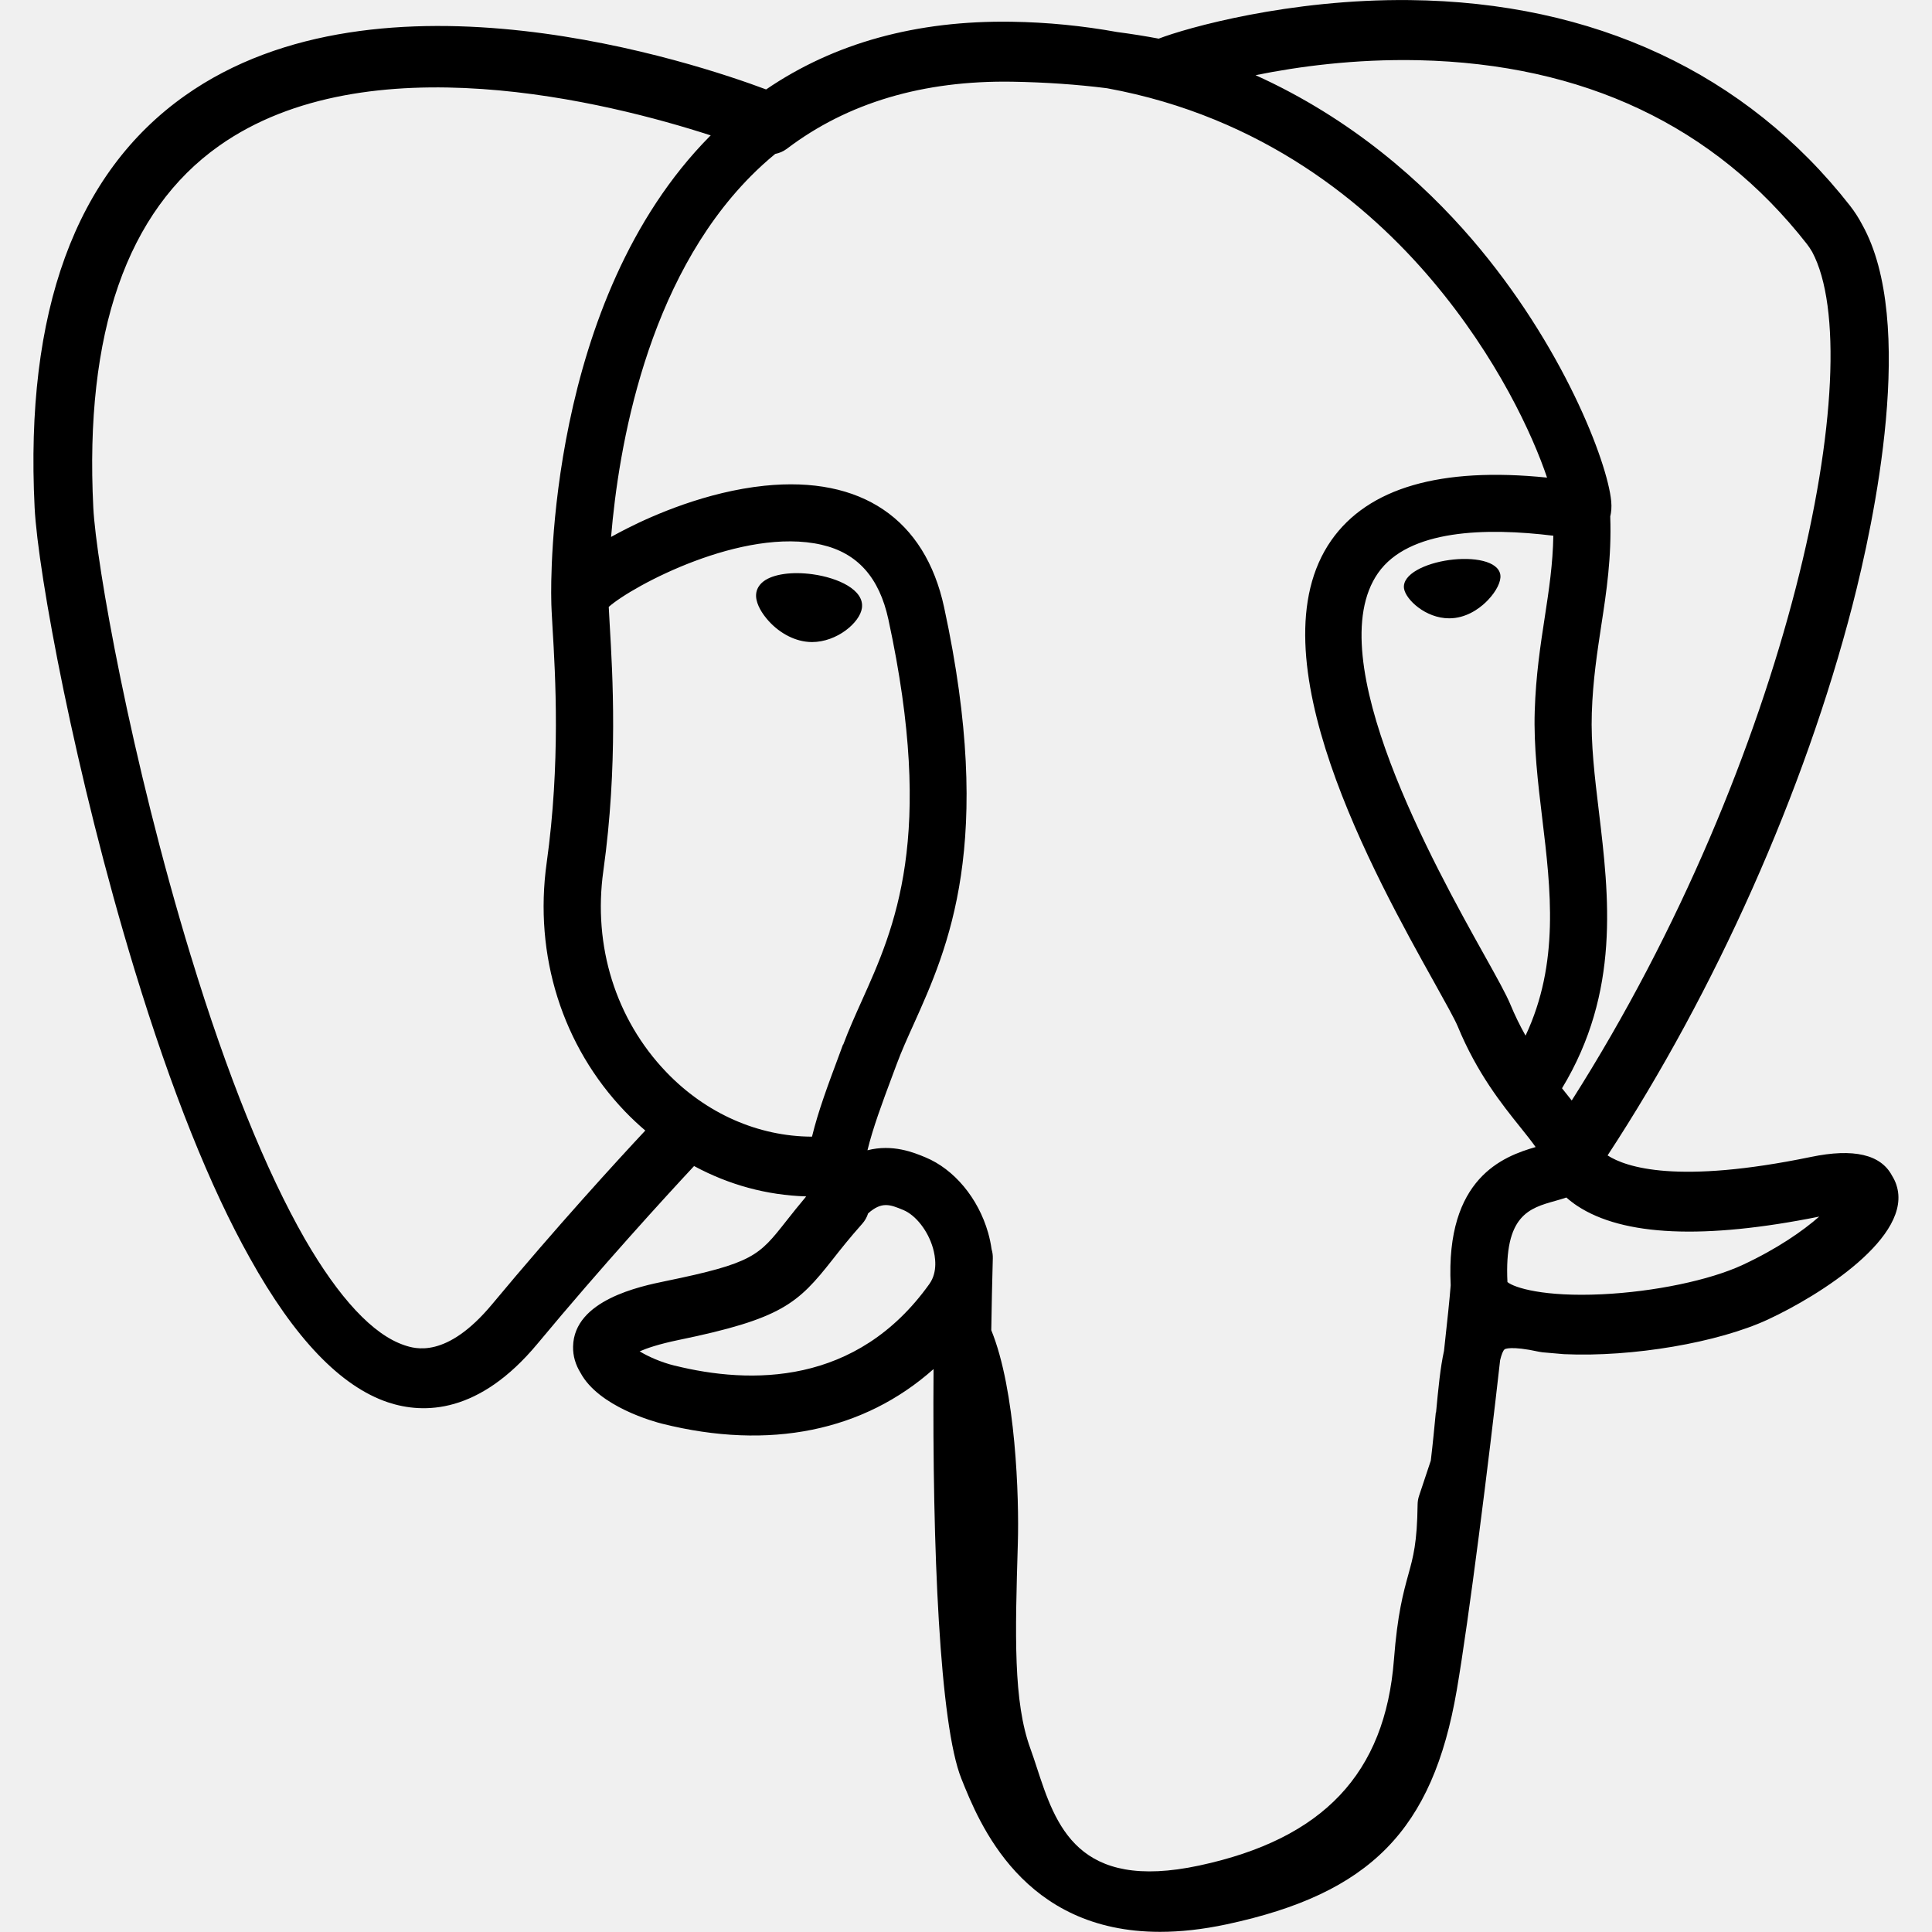
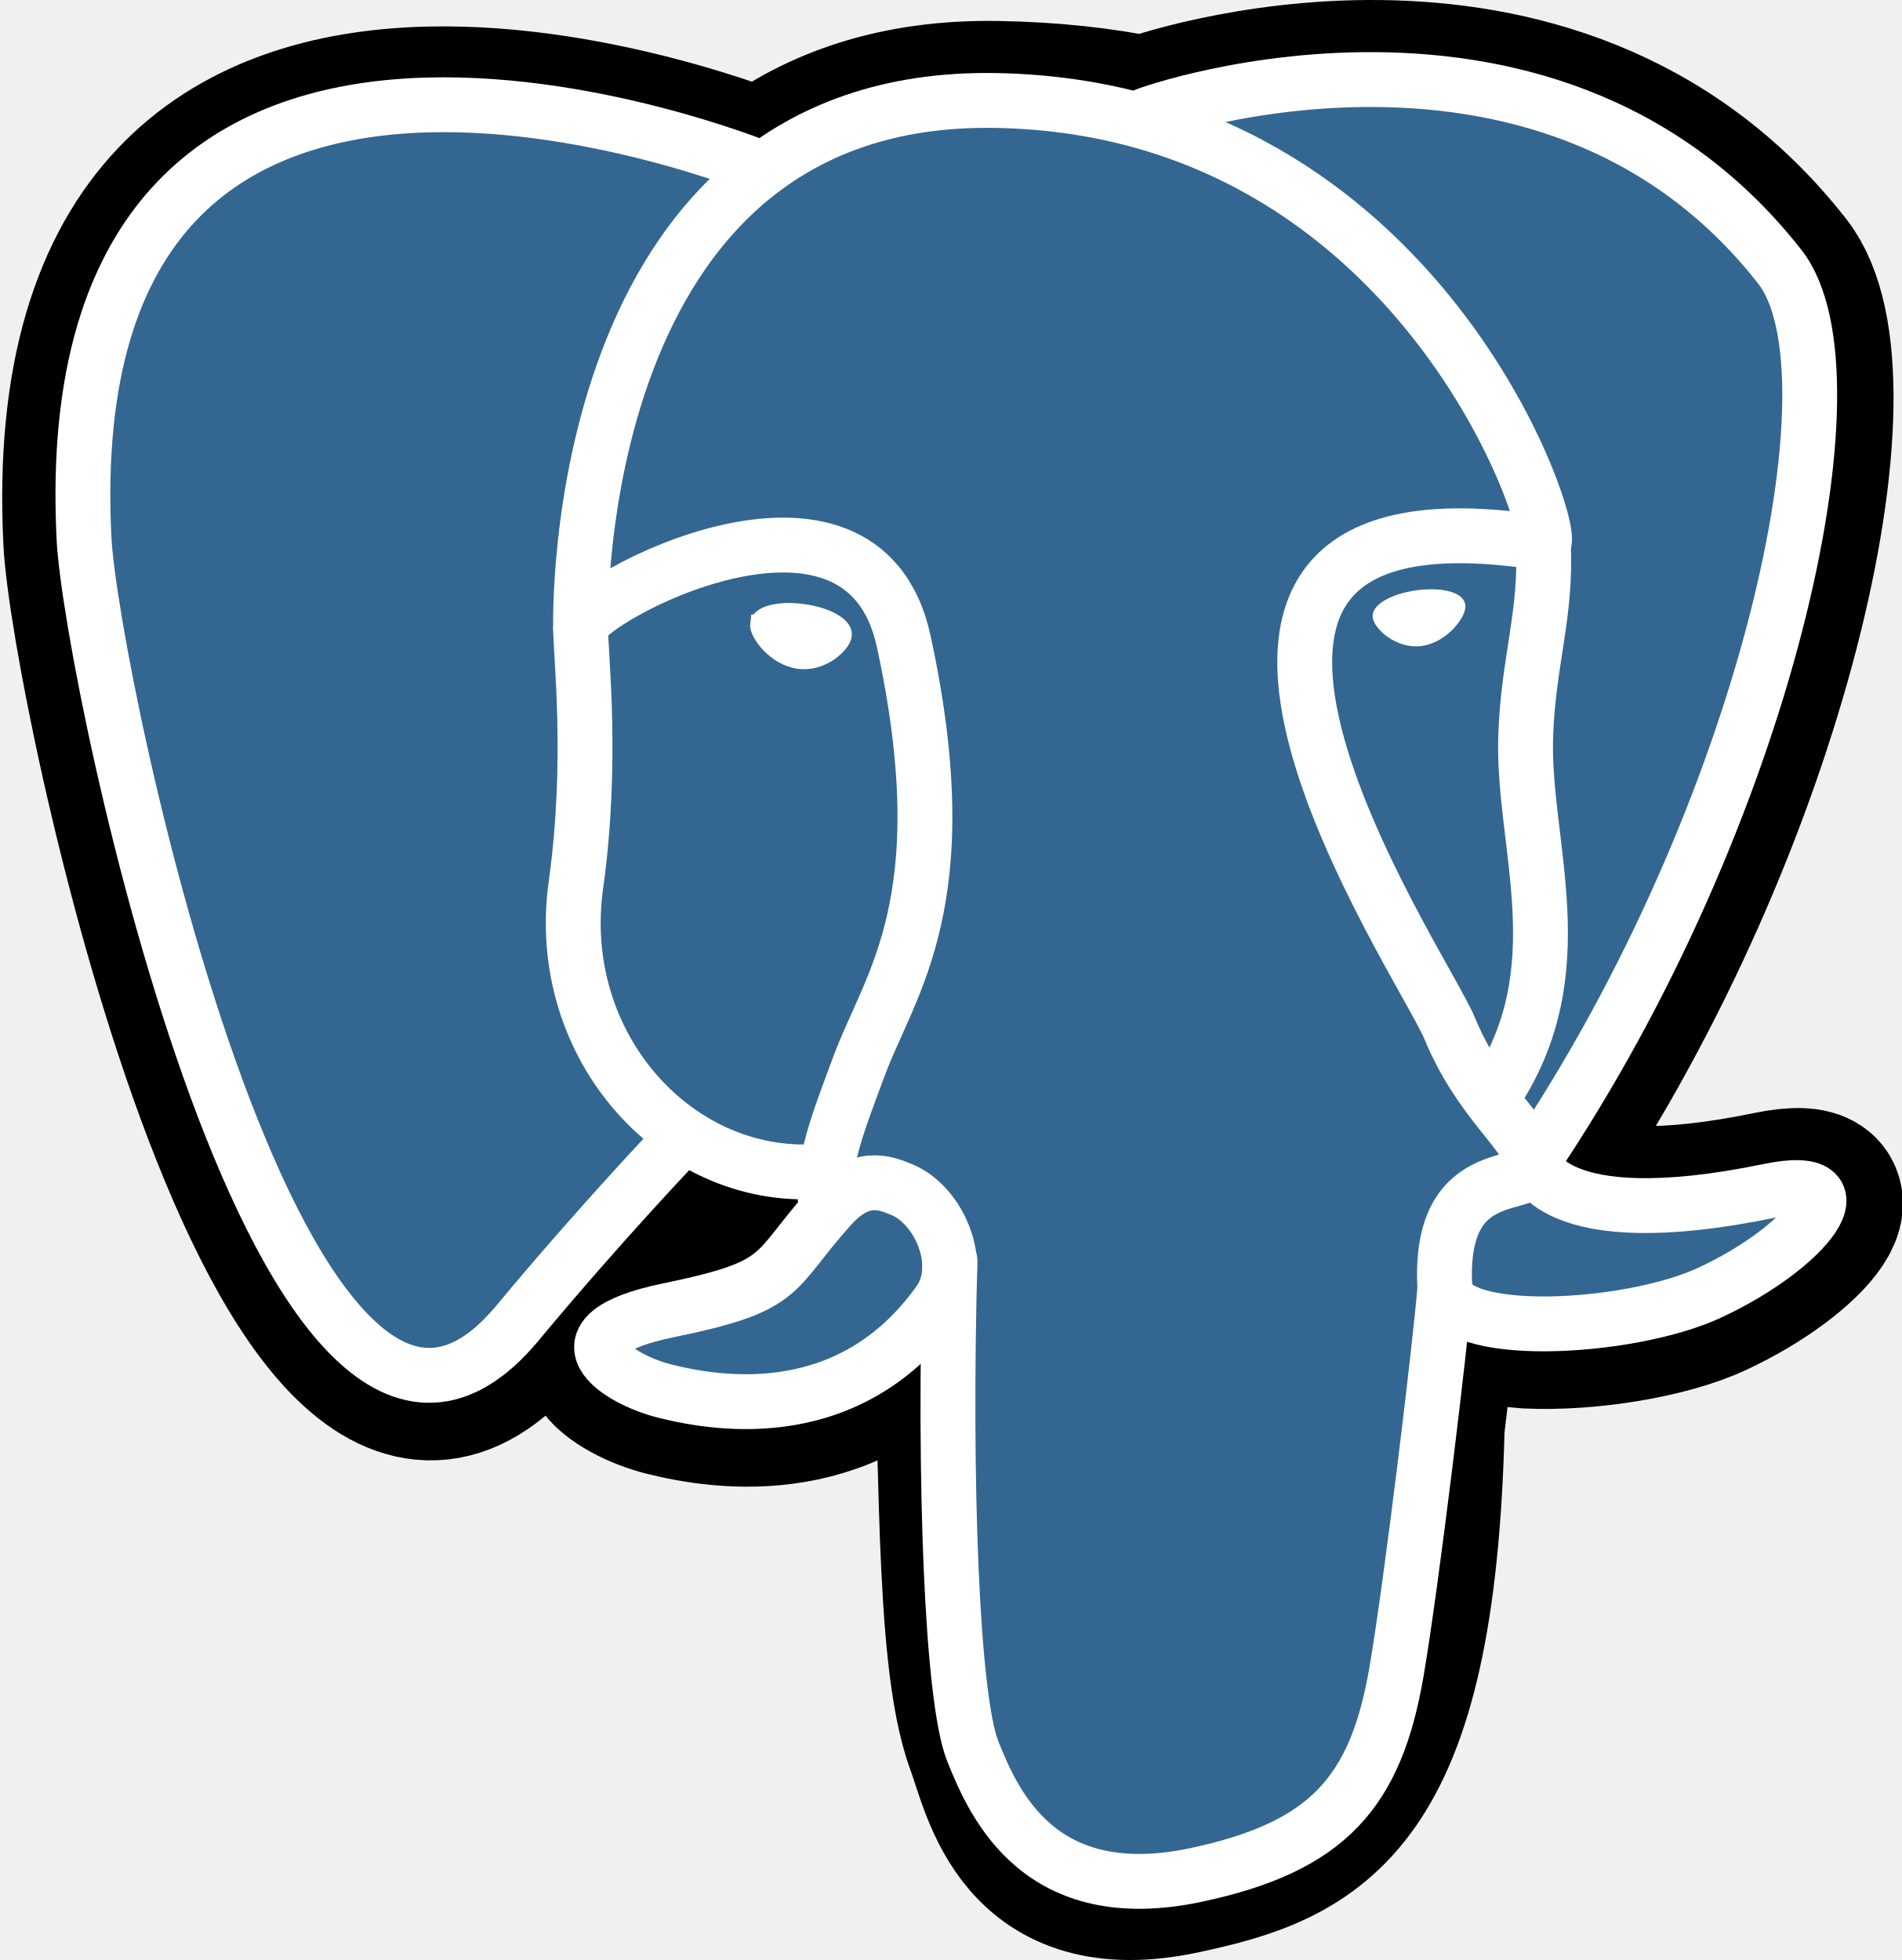
- <svg xmlns="http://www.w3.org/2000/svg" role="img" viewBox="0 0 24 24">
-   <path d="M23.559 14.723a.527.527 0 0 0-.056-.119c-.139-.263-.477-.342-1.007-.232-1.653.341-2.293.131-2.526-.019 1.342-2.048 2.445-4.522 3.041-6.83.271-1.051.798-3.524.122-4.732a1.564 1.564 0 0 0-.151-.235C21.693.909 19.801.025 17.51.001c-1.495-.016-2.771.346-3.116.479a9.449 9.449 0 0 0-.516-.082 8.044 8.044 0 0 0-1.311-.128c-1.182-.018-2.204.264-3.05.841-.857-.321-4.789-1.645-7.222.079C.936 2.153.309 3.873.43 6.304c.041.818.507 3.334 1.242 5.744.46 1.506.939 2.702 1.433 3.582.553.994 1.126 1.593 1.714 1.79.447.149 1.133.144 1.858-.728.801-.964 1.59-1.826 1.945-2.207.435.235.906.362 1.39.377a.057.057 0 0 0 0.0.004 11.031 11.031 0 0 0-.247.305c-.339.43-.409.52-1.5.744-.31.064-1.134.234-1.146.811-.003.122.033.231.092.327.227.423.922.61 1.015.633 1.335.334 2.504.092 3.371-.679-.017 2.231.077 4.417.345 5.087.221.553.762 1.905 2.469 1.904.251 0 .526-.029.83-.094 1.782-.382 2.556-1.17 2.855-2.906.15-.871.402-2.875.539-4.101.017-.07.036-.121.057-.136.001-.001.07-.047.427.031a.367.367 0 0 0 .044.007l.254.022.015.001c.847.038 1.911-.143 2.531-.431.644-.299 1.806-1.032 1.595-1.67zM2.371 11.877c-.744-2.436-1.178-4.885-1.212-5.572-.109-2.171.417-3.683 1.562-4.493 1.837-1.299 4.84-.541 6.108-.13-.003.003-.007.006-.01.009-2.024 2.044-1.976 5.536-1.971 5.75-0.0.082.007.199.016.359.035.587.1 1.68-.073 2.918-.161 1.15.194 2.276.973 3.089.081.084.165.163.252.237-.347.371-1.1 1.193-1.903 2.158-.568.682-.96.552-1.089.509-.392-.131-.813-.587-1.238-1.322-.48-.839-.964-2.032-1.415-3.513zm6.007 5.087c-.171-.043-.327-.113-.432-.177.089-.039.237-.09.483-.141 1.283-.264 1.482-.451 1.914-1.0.099-.126.212-.269.367-.443a.355.355 0 0 0 .074-.13c.171-.151.272-.11.437-.042.156.065.308.26.369.475.029.102.062.294-.045.444-.904 1.266-2.222 1.249-3.168 1.013zm2.094-3.988-.052.141c-.133.357-.257.688-.333 1.003-.667-.002-1.317-.287-1.81-.802-.628-.655-.913-1.566-.782-2.5.183-1.308.115-2.447.079-3.059-.005-.086-.009-.161-.012-.22.296-.262 1.666-.996 2.643-.772.446.102.718.406.831.928.585 2.704.077 3.831-.33 4.736-.084.187-.163.363-.231.545zm7.364 4.572c-.017.177-.036.376-.062.596l-.146.438a.355.355 0 0 0-.018.108c-.006.475-.054.649-.115.869-.063.229-.135.489-.179 1.058-.11 1.414-.878 2.227-2.417 2.557-1.516.325-1.784-.497-2.021-1.222a6.582 6.582 0 0 0-.077-.227c-.215-.586-.191-1.412-.157-2.555.017-.561-.025-1.901-.33-2.646.004-.293.011-.591.019-.892a.353.353 0 0 0-.015-.113 1.493 1.493 0 0 0-.044-.208c-.123-.428-.421-.787-.78-.935-.142-.059-.404-.167-.718-.087.067-.276.183-.588.309-.925l.053-.142c.059-.16.134-.326.213-.501.426-.948 1.011-2.245.377-5.177-.237-1.098-1.03-1.634-2.232-1.51-.721.075-1.38.365-1.709.532a5.672 5.672 0 0 0-.196.104c.092-1.106.439-3.174 1.736-4.482a4.031 4.031 0 0 1 .303-.276.353.353 0 0 0 .145-.064c.752-.571 1.694-.851 2.802-.833.409.007.802.034 1.174.081 1.939.354 3.244 1.447 4.036 2.383.814.962 1.255 1.931 1.431 2.454-1.323-.135-2.223.127-2.68.779-.993 1.419.543 4.173 1.281 5.496.135.243.252.452.289.541.24.583.551.971.779 1.255.07.087.137.171.189.245-.401.116-1.121.383-1.055 1.717-.012.156-.042.447-.083.815-.046.208-.07.46-.099.766zm.89-1.621c-.041-.832.269-.918.597-1.01a2.857 2.857 0 0 0 .135-.041 1.202 1.202 0 0 0 .134.103c.57.377 1.582.421 3.007.134-.202.177-.519.399-.953.601-.41.19-1.096.333-1.747.364-.72.034-1.086-.081-1.172-.151zm.57-9.271c-.006.351-.054.669-.105 1.002-.055.358-.112.727-.126 1.176-.014.437.04.891.093 1.33.107.887.216 1.8-.207 2.701a3.527 3.527 0 0 1-.188-.386c-.053-.128-.167-.333-.325-.616-.616-1.104-2.057-3.69-1.319-4.745.38-.543 1.341-.566 2.178-.463zm.228 7.014a12.376 12.376 0 0 0-.085-.107l-.035-.044c.726-1.2.584-2.386.458-3.438-.052-.432-.101-.84-.088-1.223.013-.406.067-.754.118-1.091.064-.415.129-.844.111-1.351.013-.053.019-.116.012-.19-.046-.485-.6-1.938-1.729-3.253-.608-.707-1.49-1.497-2.689-2.039.525-.107 1.233-.203 2.024-.186 2.051.046 3.675.814 4.824 2.282a.908.908 0 0 1 .067.1c.723 1.356-.276 6.275-2.987 10.54zm-8.817-6.116c-.025.179-.309.422-.621.422a.582.582 0 0 1-.081-.006c-.187-.026-.377-.144-.506-.316-.046-.06-.12-.178-.105-.284.005-.04.026-.099.092-.149.118-.089.352-.123.61-.087.316.044.643.194.611.419zm7.931-.411c.011.079-.049.201-.153.31-.068.072-.212.196-.408.223a.546.546 0 0 1-.075.005c-.293 0-.541-.234-.561-.372-.024-.176.264-.311.561-.352.297-.041.611.009.636.185z" />
+ <svg xmlns="http://www.w3.org/2000/svg" width="432.071pt" height="445.383pt" viewBox="0 0 432.071 445.383" xml:space="preserve">
+   <g id="orginal" style="fill-rule:nonzero;clip-rule:nonzero;stroke:#000000;stroke-miterlimit:4;">
+ 	</g>
+   <g id="Layer_x0020_3" style="fill-rule:nonzero;clip-rule:nonzero;fill:none;stroke:#FFFFFF;stroke-width:12.465;stroke-linecap:round;stroke-linejoin:round;stroke-miterlimit:4;">
+     <path style="fill:#000000;stroke:#000000;stroke-width:37.395;stroke-linecap:butt;stroke-linejoin:miter;" d="M323.205,324.227c2.833-23.601,1.984-27.062,19.563-23.239l4.463,0.392c13.517,0.615,31.199-2.174,41.587-7c22.362-10.376,35.622-27.7,13.572-23.148c-50.297,10.376-53.755-6.655-53.755-6.655c53.111-78.803,75.313-178.836,56.149-203.322    C352.514-5.534,262.036,26.049,260.522,26.869l-0.482,0.089c-9.938-2.062-21.06-3.294-33.554-3.496c-22.761-0.374-40.032,5.967-53.133,15.904c0,0-161.408-66.498-153.899,83.628c1.597,31.936,45.777,241.655,98.47,178.31    c19.259-23.163,37.871-42.748,37.871-42.748c9.242,6.14,20.307,9.272,31.912,8.147l0.897-0.765c-0.281,2.876-0.157,5.689,0.359,9.019c-13.572,15.167-9.584,17.83-36.723,23.416c-27.457,5.659-11.326,15.734-0.797,18.367c12.768,3.193,42.305,7.716,62.268-20.224    l-0.795,3.188c5.325,4.26,4.965,30.619,5.72,49.452c0.756,18.834,2.017,36.409,5.856,46.771c3.839,10.36,8.369,37.05,44.036,29.406c29.809-6.388,52.6-15.582,54.677-101.107" />
+     <path style="fill:#336791;stroke:none;" d="M402.395,271.23c-50.302,10.376-53.76-6.655-53.76-6.655c53.111-78.808,75.313-178.843,56.153-203.326c-52.27-66.785-142.752-35.2-144.262-34.38l-0.486,0.087c-9.938-2.063-21.06-3.292-33.56-3.496c-22.761-0.373-40.026,5.967-53.127,15.902    c0,0-161.411-66.495-153.904,83.63c1.597,31.938,45.776,241.657,98.471,178.312c19.26-23.163,37.869-42.748,37.869-42.748c9.243,6.14,20.308,9.272,31.908,8.147l0.901-0.765c-0.28,2.876-0.152,5.689,0.361,9.019c-13.575,15.167-9.586,17.83-36.723,23.416    c-27.459,5.659-11.328,15.734-0.796,18.367c12.768,3.193,42.307,7.716,62.266-20.224l-0.796,3.188c5.319,4.26,9.054,27.711,8.428,48.969c-0.626,21.259-1.044,35.854,3.147,47.254c4.191,11.4,8.368,37.05,44.042,29.406c29.809-6.388,45.256-22.942,47.405-50.555    c1.525-19.631,4.976-16.729,5.194-34.28l2.768-8.309c3.192-26.611,0.507-35.196,18.872-31.203l4.463,0.392c13.517,0.615,31.208-2.174,41.591-7c22.358-10.376,35.618-27.7,13.573-23.148z" />
+     <path d="M215.866,286.484c-1.385,49.516,0.348,99.377,5.193,111.495c4.848,12.118,15.223,35.688,50.9,28.045c29.806-6.39,40.651-18.756,45.357-46.051c3.466-20.082,10.148-75.854,11.005-87.281" />
+     <path d="M173.104,38.256c0,0-161.521-66.016-154.012,84.109c1.597,31.938,45.779,241.664,98.473,178.316c19.256-23.166,36.671-41.335,36.671-41.335" />
+     <path d="M260.349,26.207c-5.591,1.753,89.848-34.889,144.087,34.417c19.159,24.484-3.043,124.519-56.153,203.329" />
+     <path style="stroke-linejoin:bevel;" d="M348.282,263.953c0,0,3.461,17.036,53.764,6.653c22.04-4.552,8.776,12.774-13.577,23.155c-18.345,8.514-59.474,10.696-60.146-1.069c-1.729-30.355,21.647-21.133,19.96-28.739c-1.525-6.85-11.979-13.573-18.894-30.338    c-6.037-14.633-82.796-126.849,21.287-110.183c3.813-0.789-27.146-99.002-124.553-100.599c-97.385-1.597-94.19,119.762-94.19,119.762" />
+     <path d="M188.604,274.334c-13.577,15.166-9.584,17.829-36.723,23.417c-27.459,5.66-11.326,15.733-0.797,18.365c12.768,3.195,42.307,7.718,62.266-20.229c6.078-8.509-0.036-22.086-8.385-25.547c-4.034-1.671-9.428-3.765-16.361,3.994z" />
+     <path d="M187.715,274.069c-1.368-8.917,2.93-19.528,7.536-31.942c6.922-18.626,22.893-37.255,10.117-96.339c-9.523-44.029-73.396-9.163-73.436-3.193c-0.039,5.968,2.889,30.26-1.067,58.548c-5.162,36.913,23.488,68.132,56.479,64.938" />
+     <path style="fill:#FFFFFF;stroke-width:4.155;stroke-linecap:butt;stroke-linejoin:miter;" d="M172.517,141.7c-0.288,2.039,3.733,7.48,8.976,8.207c5.234,0.73,9.714-3.522,9.998-5.559c0.284-2.039-3.732-4.285-8.977-5.015c-5.237-0.731-9.719,0.333-9.996,2.367z" />
+     <path style="fill:#FFFFFF;stroke-width:2.078;stroke-linecap:butt;stroke-linejoin:miter;" d="M331.941,137.543c0.284,2.039-3.732,7.48-8.976,8.207c-5.238,0.73-9.718-3.522-10.005-5.559c-0.277-2.039,3.74-4.285,8.979-5.015c5.239-0.73,9.718,0.333,10.002,2.368z" />
+     <path d="M350.676,123.432c0.863,15.994-3.445,26.888-3.988,43.914c-0.804,24.748,11.799,53.074-7.191,81.435" />
+     <path style="stroke-width:3;" d="M0,60.232" />
+   </g>
</svg>
